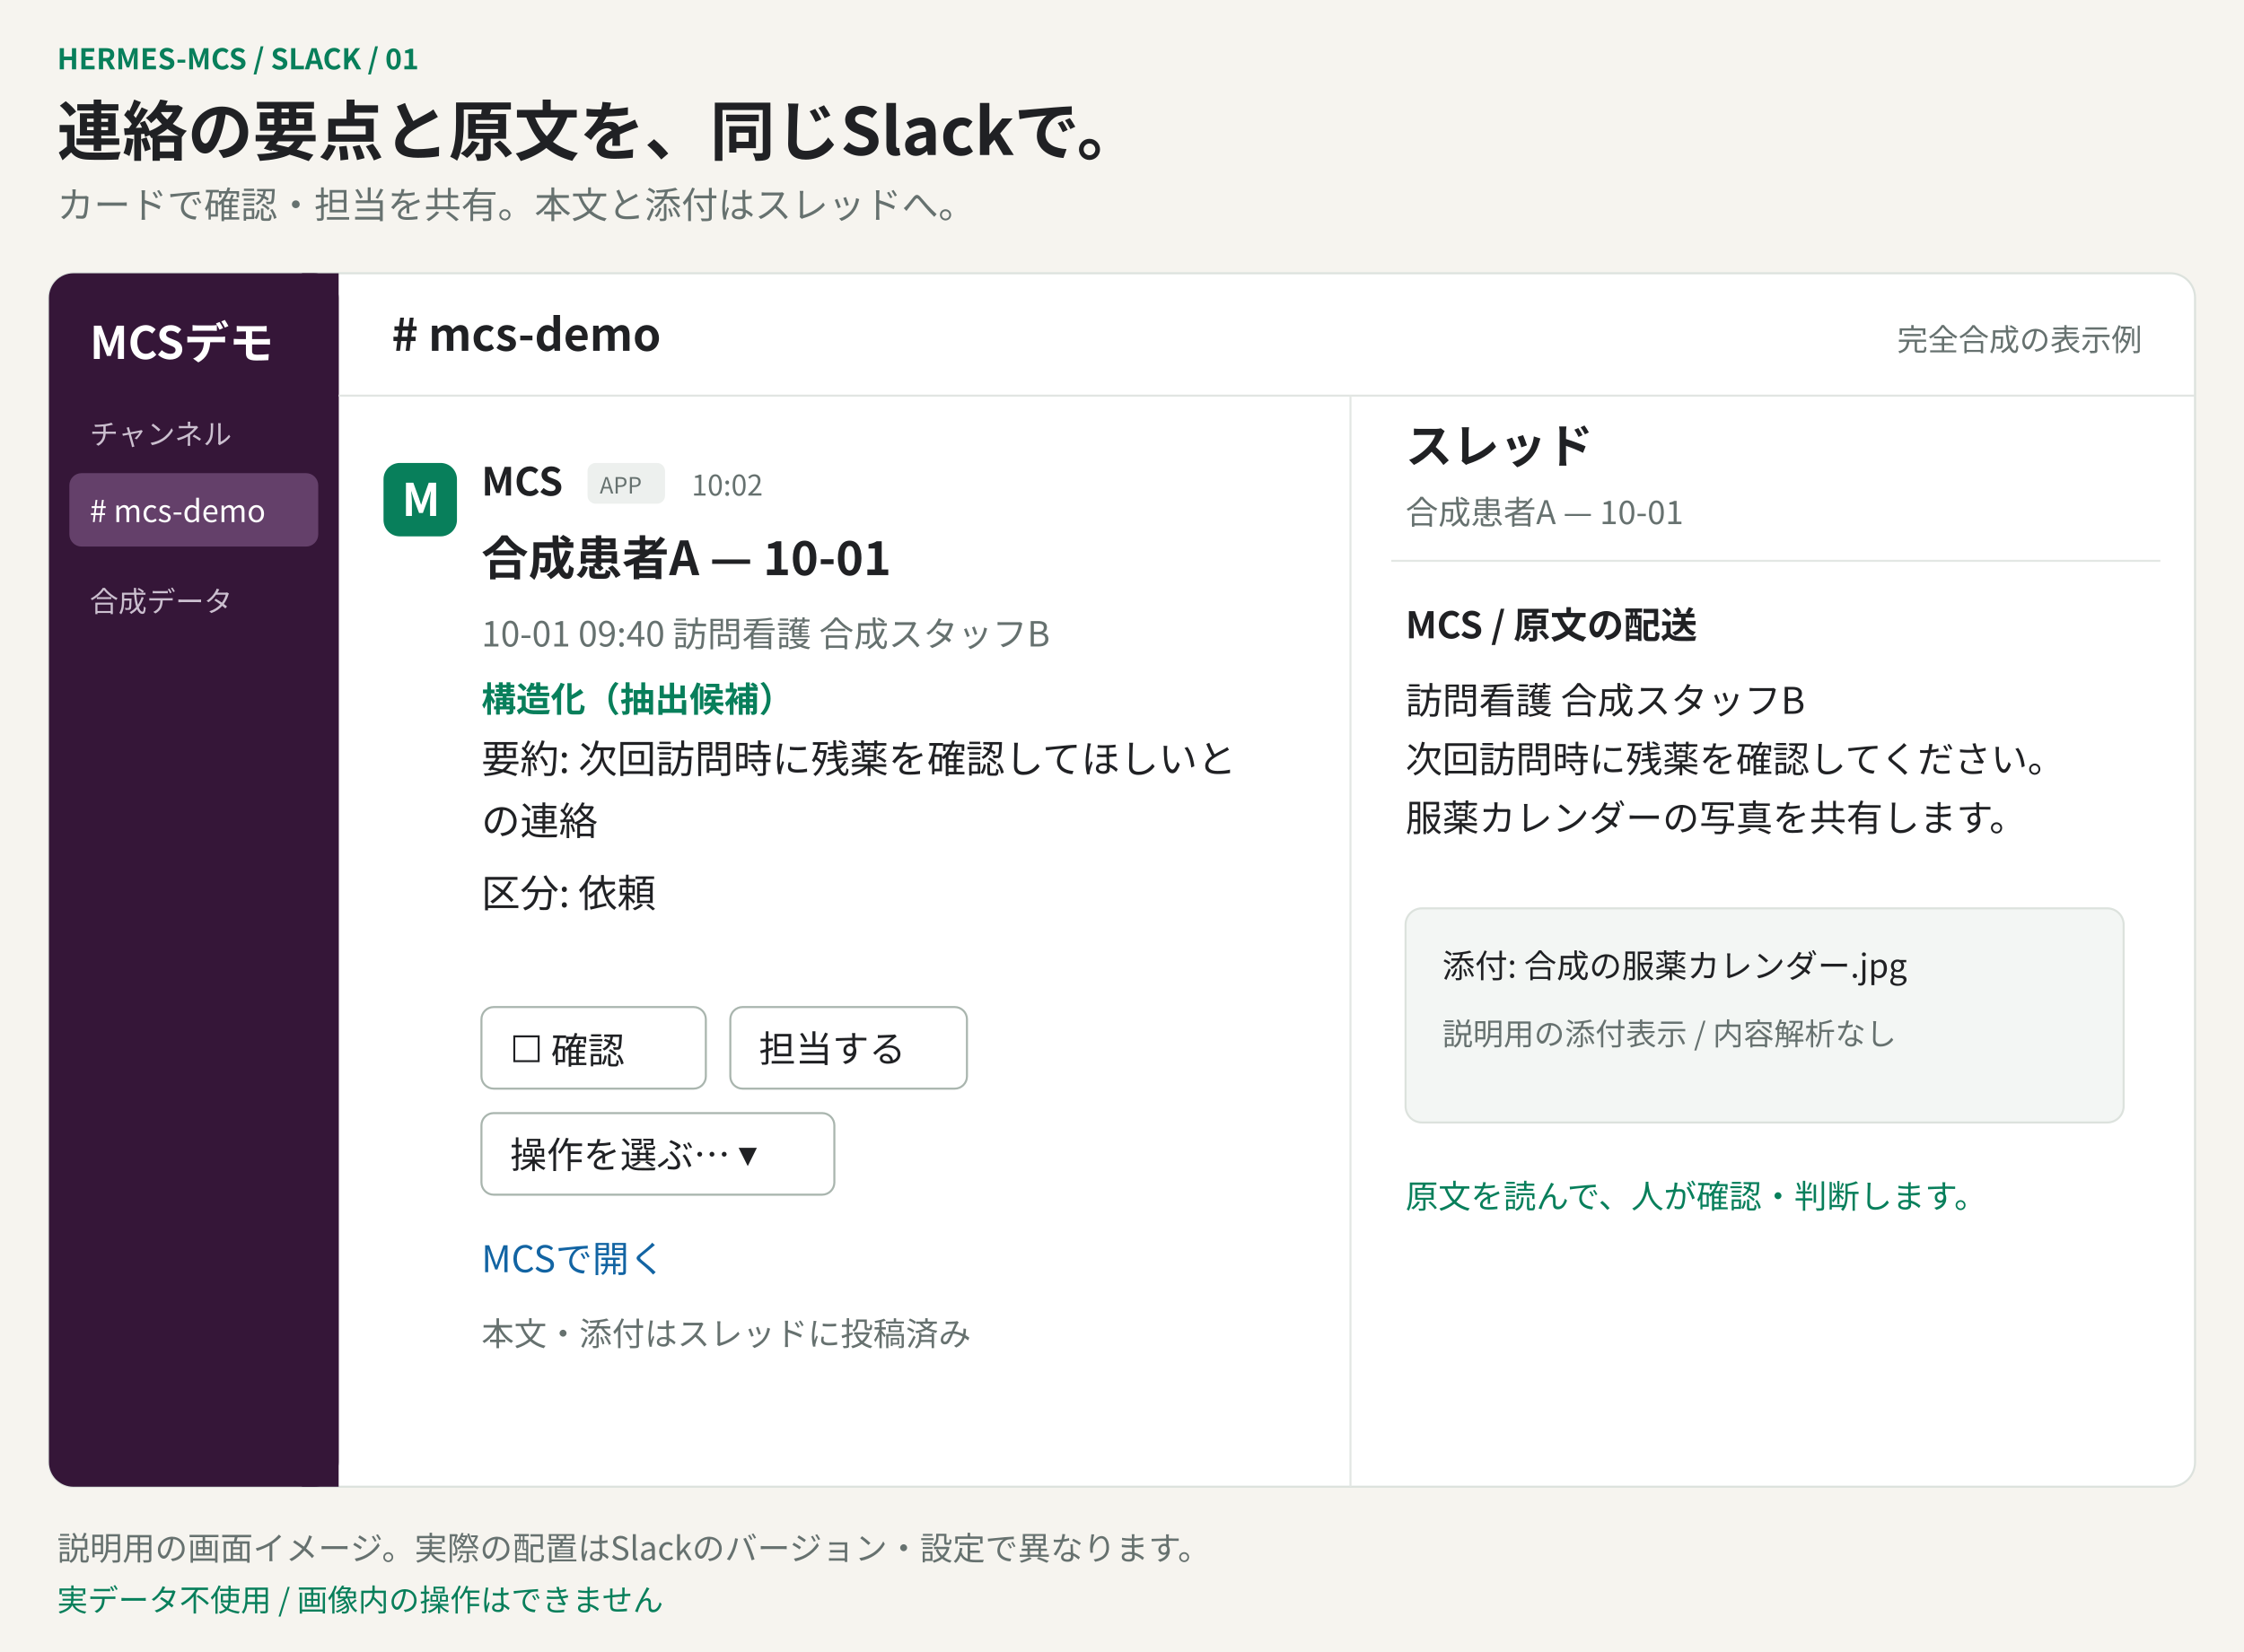
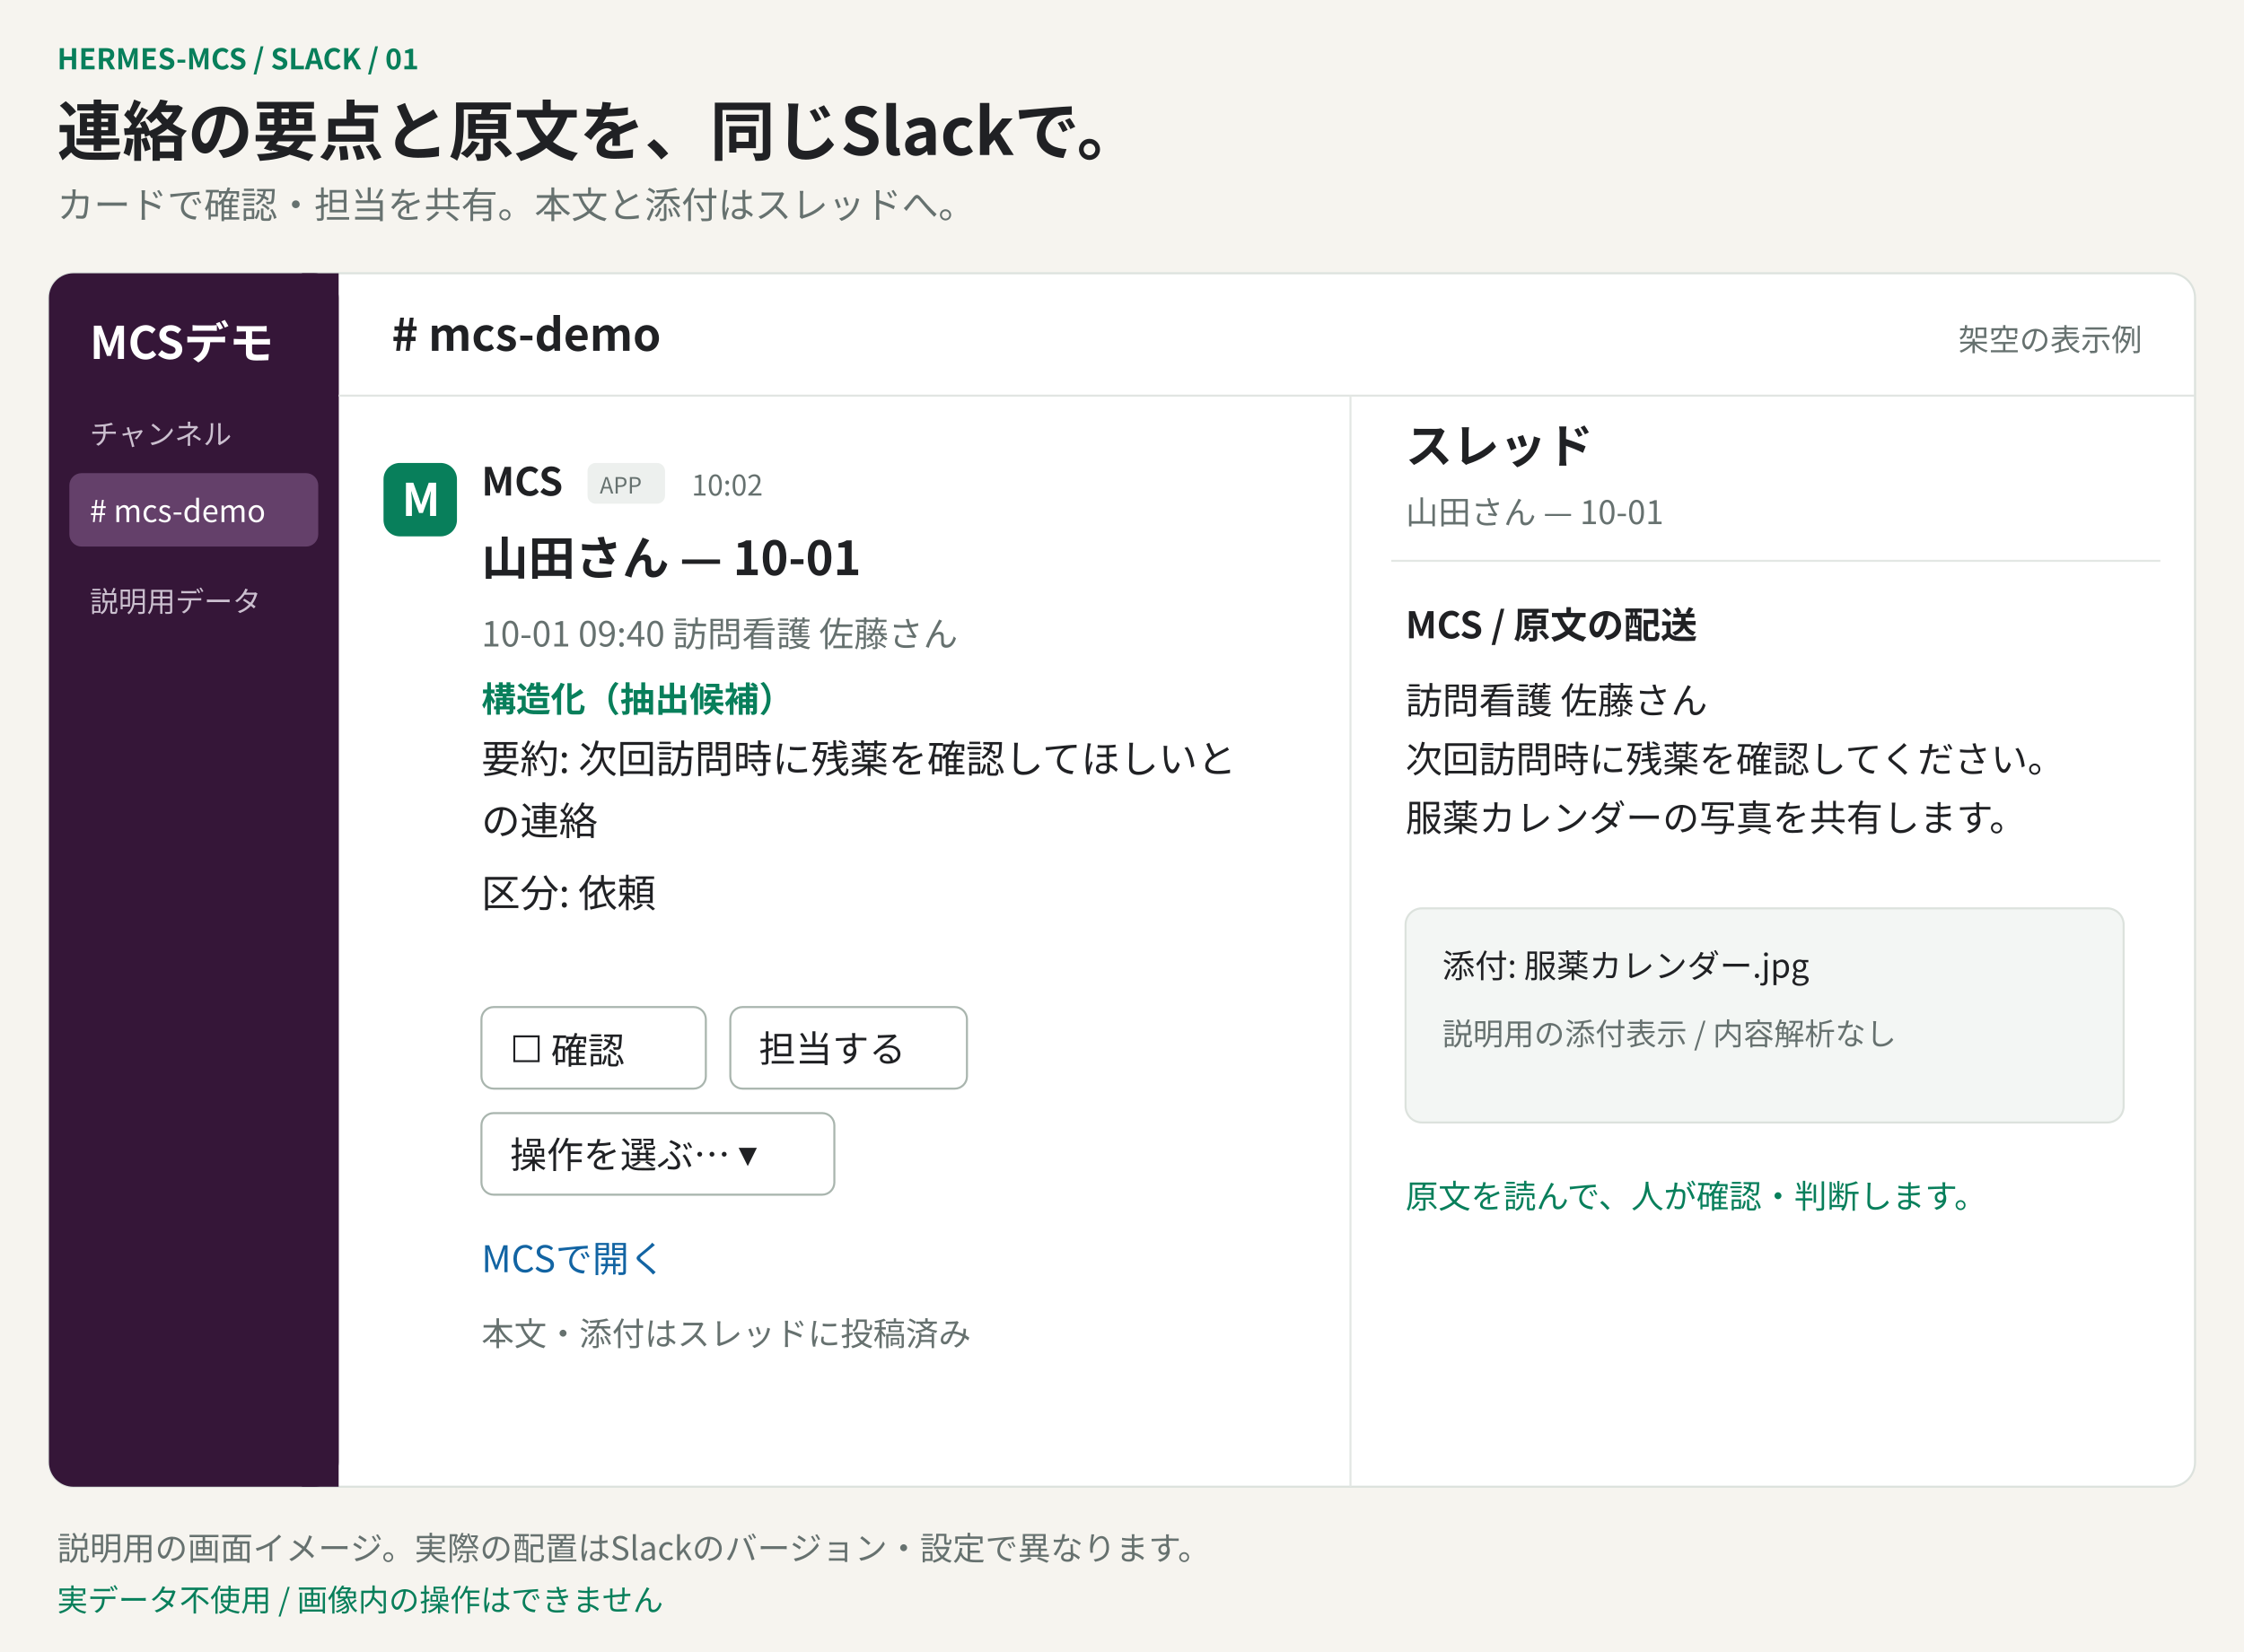
<svg xmlns="http://www.w3.org/2000/svg" width="1100" height="810" viewBox="0 0 1100 810" font-family="Noto Sans CJK JP,Hiragino Sans,Yu Gothic,Droid Sans Fallback,sans-serif">
  <rect x="0" y="0" width="1100" height="810" rx="0" fill="#f6f4ef" />
  <text x="28" y="34" font-size="14" fill="#087f5b" font-weight="bold">HERMES-MCS  /  SLACK  /  01</text>
  <text x="28" y="76" font-size="32" fill="#202124" font-weight="bold">連絡の要点と原文を、同じSlackで。</text>
  <text x="28" y="107" font-size="18" fill="#66716f">カードで確認・担当を共有。本文と添付はスレッドへ。</text>
  <rect x="24" y="134" width="1052" height="595" rx="12" fill="#fff" stroke="#dce2dd" />
  <rect x="24" y="134" width="142" height="595" rx="12" fill="#351638" />
  <rect x="148" y="134" width="18" height="595" rx="0" fill="#351638" />
  <text x="44" y="176" font-size="22" fill="#fff" font-weight="bold">MCSデモ</text>
  <text x="44" y="218" font-size="14" fill="#cbbfcf">チャンネル</text>
  <rect x="34" y="232" width="122" height="36" rx="6" fill="#64406a" />
  <text x="44" y="256" font-size="15" fill="#fff"># mcs-demo</text>
-   <text x="44" y="300" font-size="14" fill="#cbbfcf">合成データ</text>
+   <text x="44" y="300" font-size="14" fill="#cbbfcf">説明用データ</text>
  <path d="M166 194 L1076 194" stroke="#e1e5e2" fill="none" />
  <text x="192" y="172" font-size="22" fill="#202124" font-weight="bold"># mcs-demo</text>
-   <text x="1050" y="172" font-size="15" fill="#66716f" text-anchor="end">完全合成の表示例</text>
+   <text x="1050" y="172" font-size="15" fill="#66716f" text-anchor="end">架空の表示例</text>
  <text x="28" y="765" font-size="16" fill="#66716f">説明用の画面イメージ。実際の配置はSlackのバージョン・設定で異なります。</text>
  <text x="28" y="790" font-size="15" fill="#087f5b">実データ不使用 / 画像内の操作はできません</text>
  <path d="M662 194 L662 729" stroke="#e3e7e4" fill="none" />
  <rect x="188" y="227" width="36" height="36" rx="8" fill="#087f5b" />
  <text x="197" y="253" font-size="22" fill="#fff" font-weight="bold">M</text>
  <text x="236" y="243" font-size="19" fill="#202124" font-weight="bold">MCS</text>
  <rect x="288" y="227" width="38" height="20" rx="4" fill="#edf0ee" />
  <text x="294" y="242" font-size="11" fill="#66716f">APP</text>
  <text x="339" y="243" font-size="14" fill="#66716f">10:02</text>
-   <text x="236" y="282" font-size="23" fill="#202124" font-weight="bold">合成患者A — 10-01</text>
-   <text x="236" y="317" font-size="17" fill="#66716f">10-01 09:40 訪問看護 合成スタッフB</text>
+   <text x="236" y="282" font-size="23" fill="#202124" font-weight="bold">山田さん — 10-01</text>
+   <text x="236" y="317" font-size="17" fill="#66716f">10-01 09:40 訪問看護 佐藤さん</text>
  <text x="236" y="349" font-size="17" fill="#087f5b" font-weight="bold">構造化（抽出候補）</text>
  <text x="236" y="379" font-size="19" fill="#202124">要約: 次回訪問時に残薬を確認してほしいと</text>
  <text x="236" y="409.4" font-size="19" fill="#202124">の連絡</text>
  <text x="236" y="444.8" font-size="19" fill="#202124">区分: 依頼</text>
  <rect x="236" y="493.8" width="110" height="40" rx="6" fill="#fff" stroke="#a9b5ae" />
  <text x="250" y="520.8" font-size="18" fill="#202124">☐ 確認</text>
  <rect x="358" y="493.8" width="116" height="40" rx="6" fill="#fff" stroke="#a9b5ae" />
  <text x="372" y="520.8" font-size="18" fill="#202124">担当する</text>
  <rect x="236" y="545.8" width="173" height="40" rx="6" fill="#fff" stroke="#a9b5ae" />
  <text x="250" y="572.8" font-size="18" fill="#202124">操作を選ぶ… ▾</text>
  <text x="236" y="623.8" font-size="18" fill="#1264a3">MCSで開く</text>
  <text x="236" y="659.8" font-size="16" fill="#66716f">本文・添付はスレッドに投稿済み</text>
  <text x="689" y="227" font-size="23" fill="#202124" font-weight="bold">スレッド</text>
-   <text x="689" y="257" font-size="16" fill="#66716f">合成患者A — 10-01</text>
+   <text x="689" y="257" font-size="16" fill="#66716f">山田さん — 10-01</text>
  <path d="M682 275 L1059 275" stroke="#e3e7e4" fill="none" />
  <text x="689" y="313" font-size="18" fill="#202124" font-weight="bold">MCS / 原文の配送</text>
-   <text x="689" y="350" font-size="18" fill="#202124">訪問看護 合成スタッフB</text>
+   <text x="689" y="350" font-size="18" fill="#202124">訪問看護 佐藤さん</text>
  <text x="689" y="378.8" font-size="18" fill="#202124">次回訪問時に残薬を確認してください。</text>
  <text x="689" y="407.6" font-size="18" fill="#202124">服薬カレンダーの写真を共有します。</text>
  <rect x="689" y="445.4" width="352" height="105" rx="8" fill="#f3f6f4" stroke="#dce2dd" />
-   <text x="707" y="479.4" font-size="16" fill="#202124">添付: 合成の服薬カレンダー.jpg</text>
+   <text x="707" y="479.4" font-size="16" fill="#202124">添付: 服薬カレンダー.jpg</text>
  <text x="707" y="512.4" font-size="15" fill="#66716f">説明用の添付表示 / 内容解析なし</text>
  <text x="689" y="592.4" font-size="16" fill="#087f5b">原文を読んで、人が確認・判断します。</text>
</svg>
